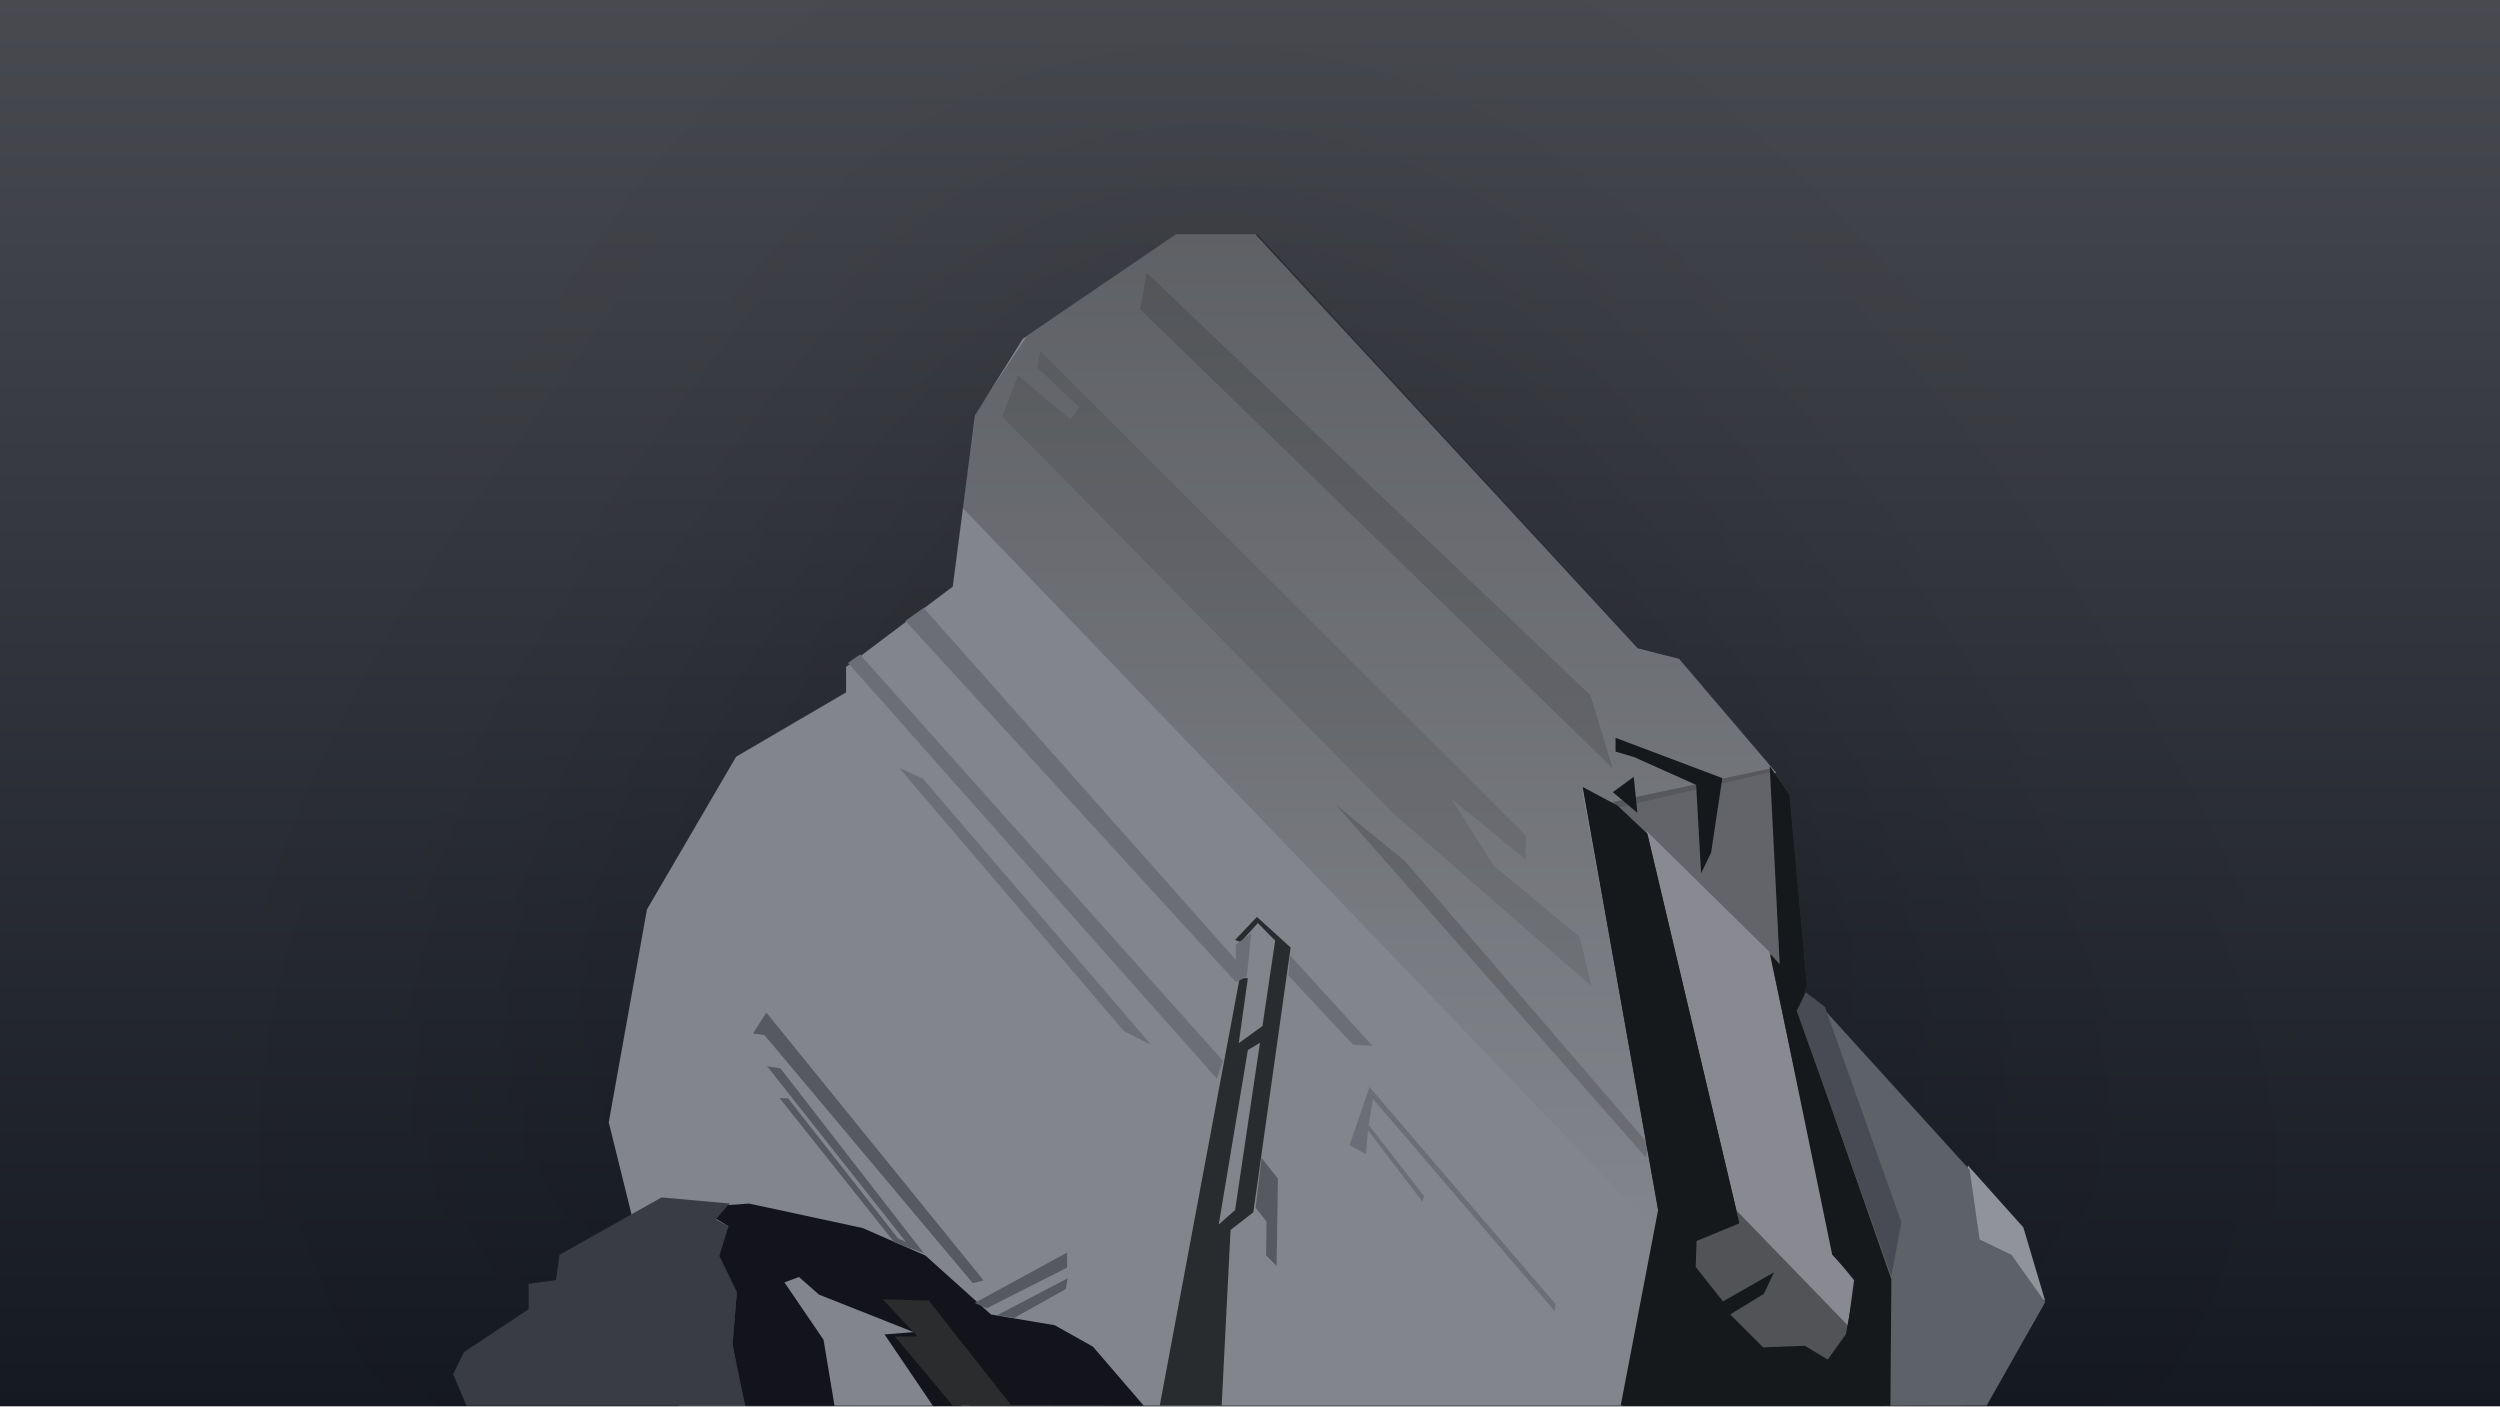
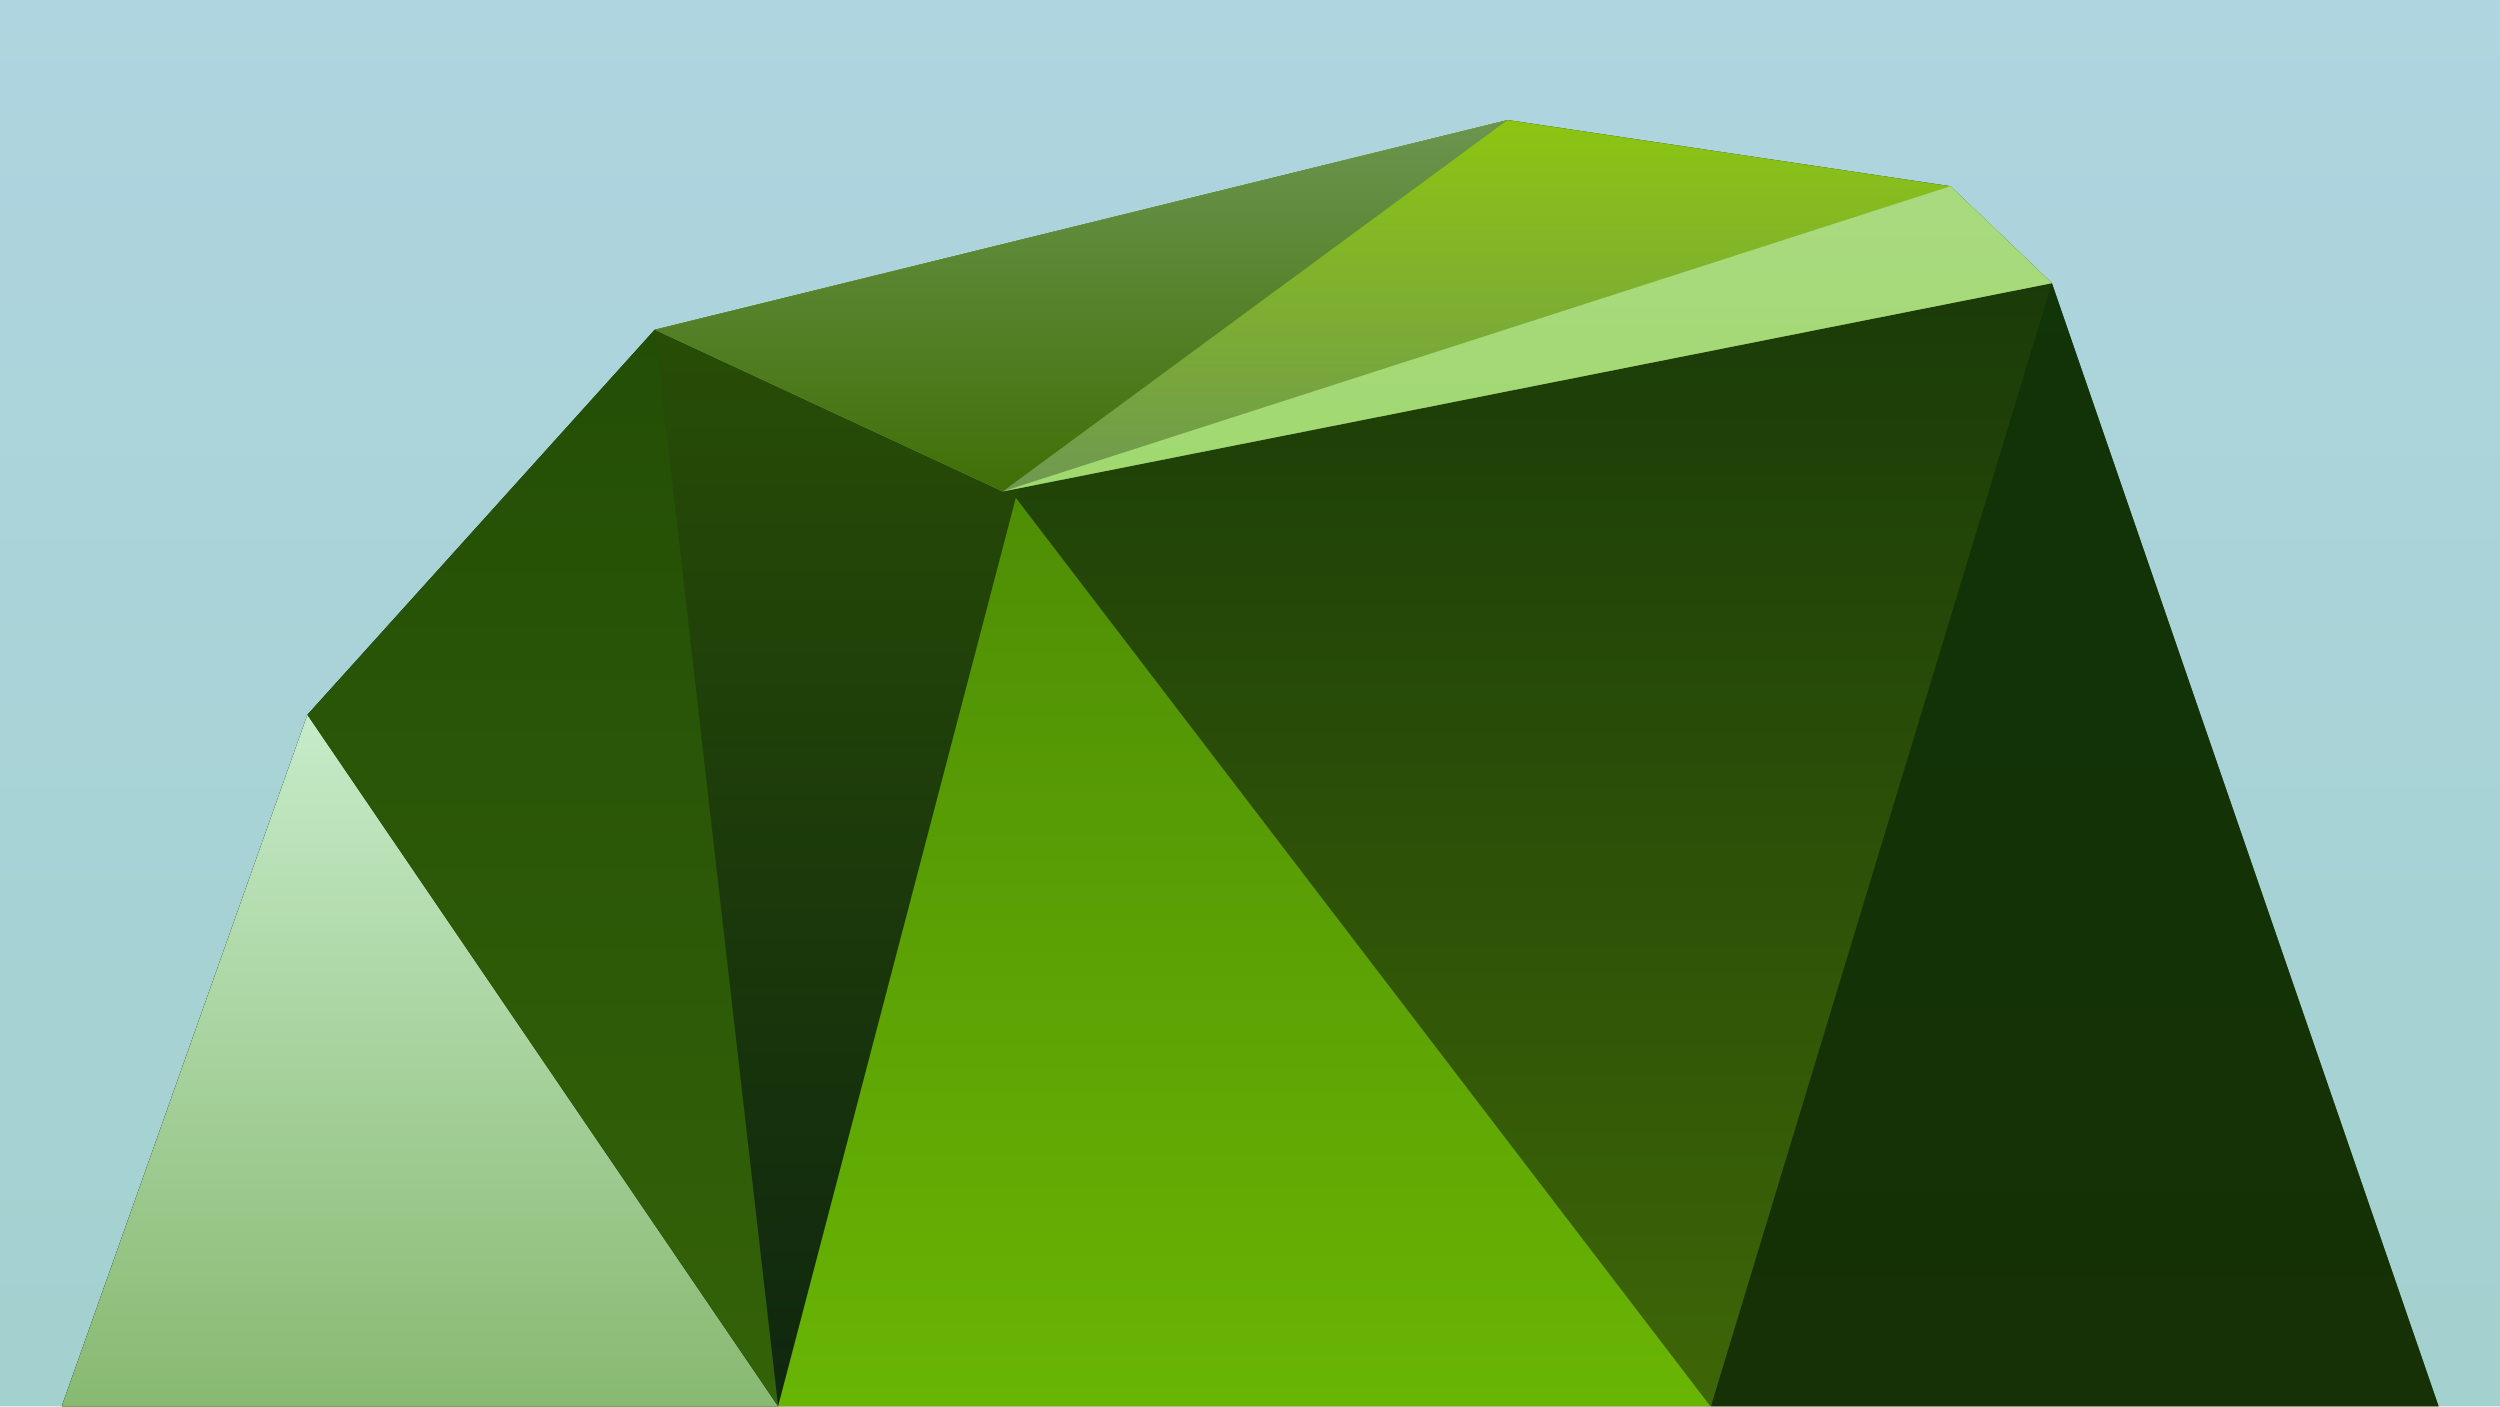
- <svg xmlns="http://www.w3.org/2000/svg" width="480" height="270" viewBox="0 0 480 270" fill="none">
-   <g clip-path="url(#clip0_1640_4)">
-     <path d="M0 270V0H480V270H0Z" fill="url(#paint0_linear_1640_4)" />
-     <g filter="url(#filter0_d_1640_4)">
-       <path d="M130.338 269.896L116.883 215.488L124.222 174.602L141.347 145.287L162.448 132.944V128.058L182.937 112.63L187.218 79.715L196.392 65.057L225.749 45H241.039L314.432 124.458L322.383 126.515L341.037 148.373L310.763 154.802L304.035 151.716L318.408 232.717L311.525 269.885L130.338 269.896Z" fill="#82858B" />
-       <path d="M340.046 147.516L341.794 185.279L309.641 153.981L340.046 147.516Z" fill="#63646A" />
-       <path d="M317.794 236.06L184.871 97.544L187.318 79.372L197.103 64.629L225.645 45H241.547L314.532 124.03L322.483 126.601L341.035 148.03L310.659 155.059L303.727 151.63L318.609 231.346L317.794 236.06Z" fill="url(#paint1_linear_1640_4)" />
-       <path d="M89.57 269.894L87 263.849L89.097 259.587L101.504 251.359V246.51L106.746 245.775L107.445 240.926L127.017 229.905L140.123 231.081L137.501 234.167L139.948 235.489L138.2 241.22L141.521 247.832L140.647 258.412L143.351 269.887L89.57 269.894Z" fill="#393C42" />
-       <path d="M140.631 258.257L141.472 248.036L138.108 241.157L139.866 235.436L137.502 234.02L139.774 231.375L143.793 231.081L165.636 235.783L177.693 241.073L190.275 252.387L202.507 254.444L209.847 258.559L219.606 269.904L186.207 269.861L177.693 259.734L184.625 269.913L179.174 270L169.83 256.208L175.422 255.767L157.248 248.567L153.404 245.187L150.608 246.216L158.122 257.236L160.23 269.93H143.105L140.631 258.257Z" fill="#13141B" />
-       <path d="M182.919 269.848L171.821 256.586H176.179L169.451 249.45L178.319 249.707L194.233 269.911L182.919 269.848Z" fill="#2A2C2D" />
-       <path d="M238.015 187.802H239.588L237.84 200.292L242.908 196.618L242.034 200.145L239.588 201.614L233.996 235.117L237.141 232.325L244.83 180.602L241.51 177.222L238.19 180.895L237.141 180.455L241.335 176.046L247.801 181.924L240.636 232.766L236.268 236.145L234.56 269.852H222.678L238.015 187.802Z" fill="#282C2F" />
-       <path d="M313.679 149.156L314.378 156.062L309.66 152.095L313.679 149.156Z" fill="#15191C" />
-       <path d="M313.68 145.336L310.186 144.307V141.662L330.685 149.397L328.534 163.703L326.612 167.671L325.66 150.697L313.68 145.336Z" fill="#15191C" />
-       <path d="M339.725 182.762L352.132 241.097L355.977 245.799L354.579 256.232L334.134 235.513L316.135 159.545L339.725 182.762Z" fill="#888991" />
-       <path d="M377.821 223.758L388.48 235.66L392.674 249.767L376.947 240.362L377.821 223.758Z" fill="#90949A" />
-       <path d="M348.287 191.692L378.169 224.607L380.091 237.979L386.207 240.918L392.672 250.028L381.437 269.858L361.917 269.903L348.287 191.692Z" fill="#5C6267" />
-       <path d="M332.561 231.546L359.472 259.318L345.667 265.636L317.883 240.803L332.561 231.546Z" fill="#515357" />
-       <path d="M303.875 151.102L310.544 154.653L316.311 160.089L333.96 234.882L325.747 238.262L325.573 243.258L330.815 249.87L340.601 244.287L338.678 248.401L332.213 252.368L338.504 258.687L346.542 258.393L350.911 261.038L354.406 256.189L356.328 245.756L351.784 240.907L339.902 183.159L341.707 185.143L339.785 147.085L343.571 152.595L346.891 189.037L345.319 194.621L363.143 245.609L362.959 269.928L311.181 269.832L318.379 232.213L303.875 151.102Z" fill="#15191C" />
-       <path d="M346.714 190.55L350.384 193.341L365.062 234.632L363.14 245.065L344.967 194.076L346.714 190.55Z" fill="#484B53" />
-       <path d="M171.726 238.541L149.708 210.872H151.298L172.46 237.821L173.928 238.438L147.262 204.701L149.83 205.112L177.353 240.598L171.726 238.541Z" fill="#56595F" />
-       <path d="M186.771 246.359L146.772 198.735L144.57 198.427L147.139 194.415L188.851 245.844L186.771 246.359Z" fill="#56595F" />
-       <path d="M187.139 250.165L204.875 240.496V243.376L189.463 251.193L187.139 250.165Z" fill="#56595F" />
-       <path d="M191.42 252.53L204.998 245.433L204.631 247.49L194.723 253.044L191.42 252.53Z" fill="#56595F" />
-       <path d="M233.612 207.08L162.84 127.291L165.112 125.675L234.835 203.701L233.612 207.08Z" fill="#6B6E76" />
-       <path d="M177.168 149.48L221.029 200.615L215.787 197.97L172.625 147.422L177.168 149.48Z" fill="#6B6E76" />
-       <path d="M237.28 188.566L173.848 119.21L177.343 116.712L237.28 184.305V181.366L240.251 179.162L239.377 187.537L237.28 188.566Z" fill="#6B6E76" />
-       <path d="M242.218 222.339L245.363 226.307L245.101 243.058L243.092 241.001L243.179 234.535L241.082 231.891L242.218 222.339Z" fill="#56595F" />
-       <path d="M247.721 183.473L263.535 200.812L259.778 200.592L247.371 187.294L247.721 183.473Z" fill="#6B6E76" />
-       <path d="M259.123 219.887L262.929 208.687L298.674 250.401L298.538 251.773L263.608 210.972L262.793 216.001L273.394 229.601L273.122 230.744L262.657 217.029L262.249 221.601L259.123 219.887Z" fill="#6B6E76" />
-       <path d="M315.96 222.174L256.43 154.459L269.681 165.259L316.571 219.774L315.96 222.174Z" fill="black" fill-opacity="0.163" />
-       <path d="M309.64 147.516L218.918 59.4L220.141 52.372L305.359 133.458L309.64 147.516Z" fill="black" fill-opacity="0.13" />
-       <path d="M267.438 156.087L192.414 79.972L195.472 72.086L205.462 80.486L207.297 78.258L199.142 70.543L199.753 67.457L292.922 160.373V165.002L278.651 153.344L286.806 166.202L303.319 179.916L305.562 189.345L267.438 156.087Z" fill="black" fill-opacity="0.09" />
+ <svg xmlns="http://www.w3.org/2000/svg" version="1.1" width="640" height="360" viewBox="0,0,640,360">
+   <defs>
+     <linearGradient x1="240" y1="-0.141" x2="240" y2="359.859" gradientUnits="userSpaceOnUse" id="color-1">
+       <stop offset="0" stop-color="#afd5e0" />
+       <stop offset="1" stop-color="#a3d1cf" />
+     </linearGradient>
+     <linearGradient x1="240.049" y1="30.582" x2="240.049" y2="359.859" gradientUnits="userSpaceOnUse" id="color-2">
+       <stop offset="0" stop-color="#153508" />
+       <stop offset="1" stop-color="#3e6607" />
+     </linearGradient>
+     <linearGradient x1="146.837" y1="110.179" x2="146.837" y2="359.859" gradientUnits="userSpaceOnUse" id="color-3">
+       <stop offset="0" stop-color="#4c8b05" />
+       <stop offset="1" stop-color="#69b504" />
+     </linearGradient>
+     <linearGradient x1="62.211" y1="84.259" x2="62.211" y2="359.859" gradientUnits="userSpaceOnUse" id="color-4">
+       <stop offset="0" stop-color="#284d06" />
+       <stop offset="1" stop-color="#0f270f" />
+     </linearGradient>
+     <linearGradient x1="266.453" y1="30.582" x2="266.453" y2="125.668" gradientUnits="userSpaceOnUse" id="color-5">
+       <stop offset="0" stop-color="#8cc511" />
+       <stop offset="1" stop-color="#6f9851" />
+     </linearGradient>
+     <linearGradient x1="27.504" y1="182.846" x2="27.504" y2="359.859" gradientUnits="userSpaceOnUse" id="color-6">
+       <stop offset="0" stop-color="#c6ebc9" />
+       <stop offset="1" stop-color="#88b971" />
+     </linearGradient>
+     <linearGradient x1="196.782" y1="30.582" x2="196.782" y2="125.668" gradientUnits="userSpaceOnUse" id="color-7">
+       <stop offset="0" stop-color="#6c954f" />
+       <stop offset="1" stop-color="#406f07" />
+     </linearGradient>
+     <linearGradient x1="266.453" y1="30.582" x2="266.453" y2="125.668" gradientUnits="userSpaceOnUse" id="color-8">
+       <stop offset="0" stop-color="#acda84" />
+       <stop offset="1" stop-color="#a0d96f" />
+     </linearGradient>
+     <linearGradient x1="62.211" y1="84.259" x2="62.211" y2="359.859" gradientUnits="userSpaceOnUse" id="color-9">
+       <stop offset="0" stop-color="#234e06" />
+       <stop offset="1" stop-color="#346208" />
+     </linearGradient>
+     <linearGradient x1="240.049" y1="30.582" x2="240.049" y2="359.859" gradientUnits="userSpaceOnUse" id="color-10">
+       <stop offset="0" stop-color="#103408" />
+       <stop offset="1" stop-color="#153105" />
+     </linearGradient>
+   </defs>
+   <g transform="translate(80,0.14147)">
+     <g data-paper-data="{&quot;isPaintingLayer&quot;:true}" fill-rule="nonzero" stroke="none" stroke-width="0" stroke-linecap="butt" stroke-linejoin="miter" stroke-miterlimit="10" stroke-dasharray="" stroke-dashoffset="0" style="mix-blend-mode: normal">
+       <path d="M-80,359.859v-360h640v360z" fill="url(#color-1)" />
+       <path d="M-64.187,359.859l62.876,-177.013l88.932,-98.587l218.322,-53.677l113.392,16.947l25.949,24.815l99.001,287.515z" fill="url(#color-2)" />
+       <path d="M-64.187,359.859l231.142,-249.68l190.907,249.68z" fill="url(#color-3)" />
+       <path d="M-64.187,359.859l62.876,-177.013l88.932,-98.587l100.989,10.362l-69.415,265.238z" fill="url(#color-4)" />
+       <path d="M176.689,125.668l-89.068,-41.41l218.322,-53.677l113.392,16.947l25.949,24.815z" fill="url(#color-5)" />
+       <path d="M-64.187,359.859l62.876,-177.013l120.506,177.013z" fill="url(#color-6)" />
+       <path d="M176.689,125.668l-89.068,-41.41l218.322,-53.677z" fill="url(#color-7)" />
+       <path d="M176.689,125.668l242.646,-78.139l25.949,24.815z" fill="url(#color-8)" />
+       <path d="M-1.311,182.846l88.932,-98.587l31.574,275.6z" fill="url(#color-9)" />
+       <path d="M445.284,72.344l99.001,287.515l-186.279,-0z" fill="url(#color-10)" />
    </g>
  </g>
-   <defs>
-     <filter id="filter0_d_1640_4" x="-5.2" y="-43.2" width="490.074" height="409.4" filterUnits="userSpaceOnUse" color-interpolation-filters="sRGB">
-       <feFlood flood-opacity="0" result="BackgroundImageFix" />
-       <feColorMatrix in="SourceAlpha" type="matrix" values="0 0 0 0 0 0 0 0 0 0 0 0 0 0 0 0 0 0 127 0" result="hardAlpha" />
-       <feOffset dy="4" />
-       <feGaussianBlur stdDeviation="46.1" />
-       <feComposite in2="hardAlpha" operator="out" />
-       <feColorMatrix type="matrix" values="0 0 0 0 0 0 0 0 0 0 0 0 0 0 0 0 0 0 0.25 0" />
-       <feBlend mode="normal" in2="BackgroundImageFix" result="effect1_dropShadow_1640_4" />
-       <feBlend mode="normal" in="SourceGraphic" in2="effect1_dropShadow_1640_4" result="shape" />
-     </filter>
-     <linearGradient id="paint0_linear_1640_4" x1="240" y1="0" x2="240" y2="270" gradientUnits="userSpaceOnUse">
-       <stop stop-color="#484A50" />
-       <stop offset="1" stop-color="#151922" />
-     </linearGradient>
-     <linearGradient id="paint1_linear_1640_4" x1="262.953" y1="45" x2="262.953" y2="236.06" gradientUnits="userSpaceOnUse">
-       <stop stop-opacity="0.275" />
-       <stop offset="1" stop-opacity="0" />
-     </linearGradient>
-     <clipPath id="clip0_1640_4">
-       <rect width="480" height="270" fill="white" />
-     </clipPath>
-   </defs>
</svg>
